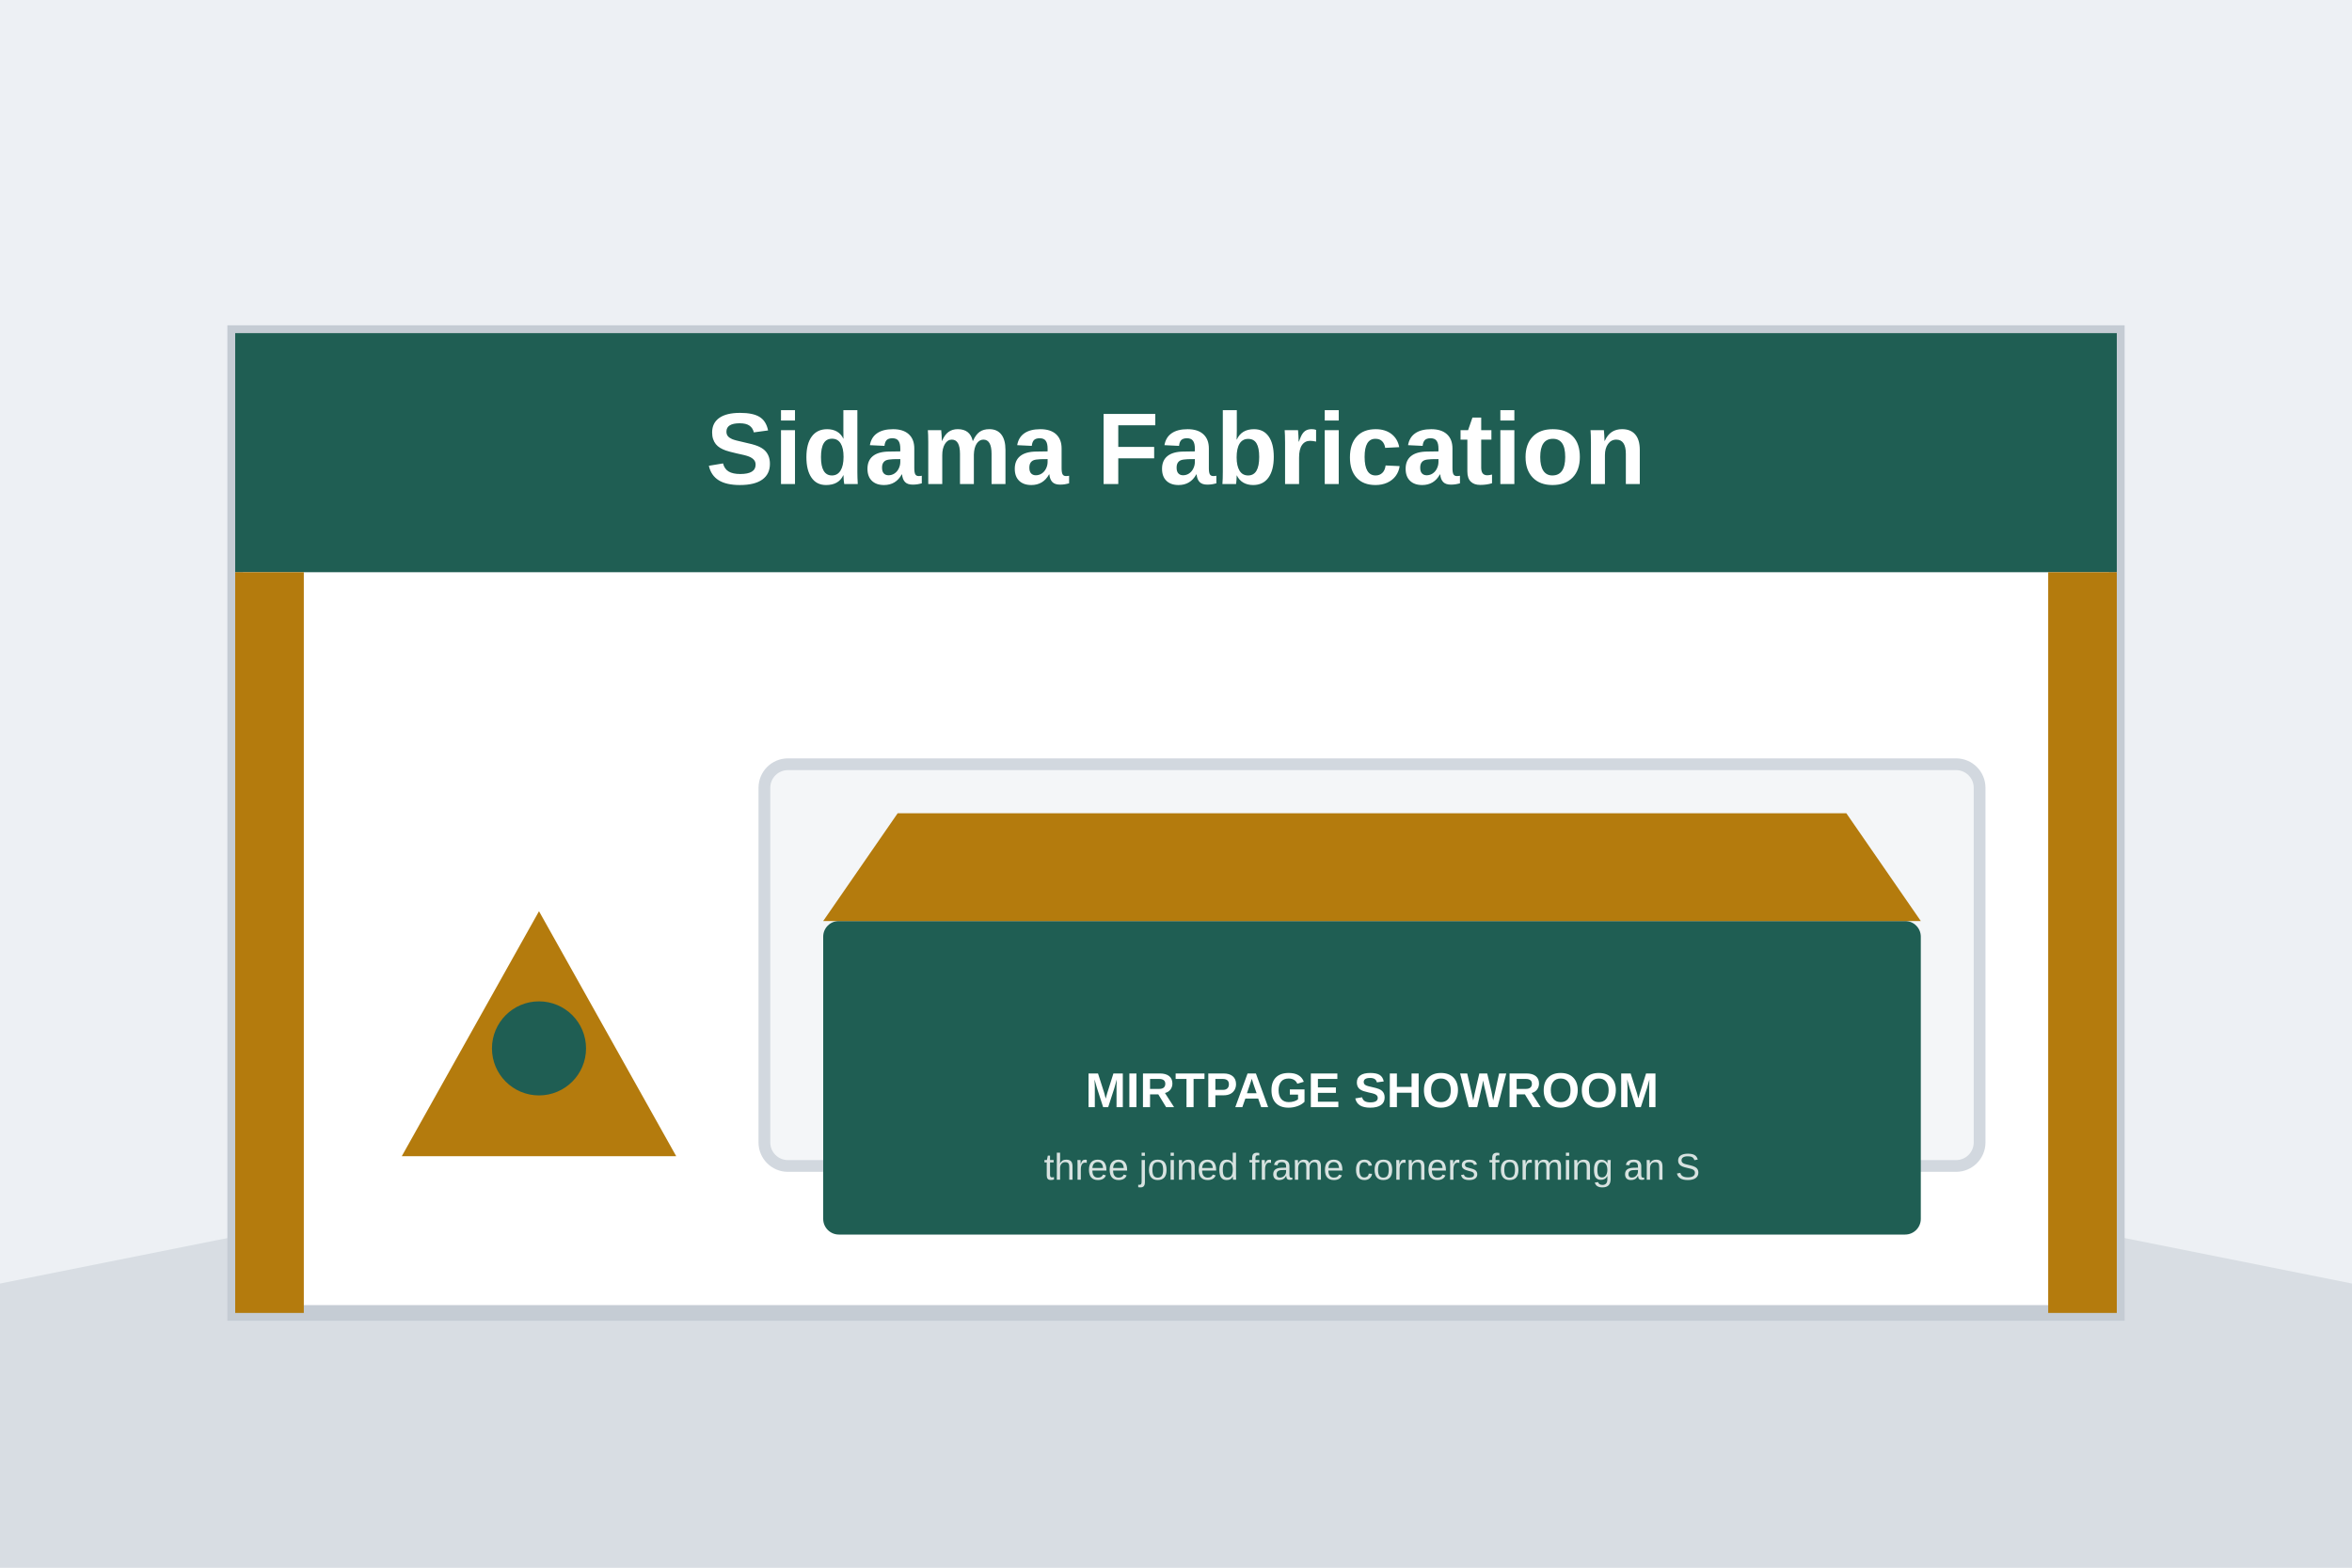
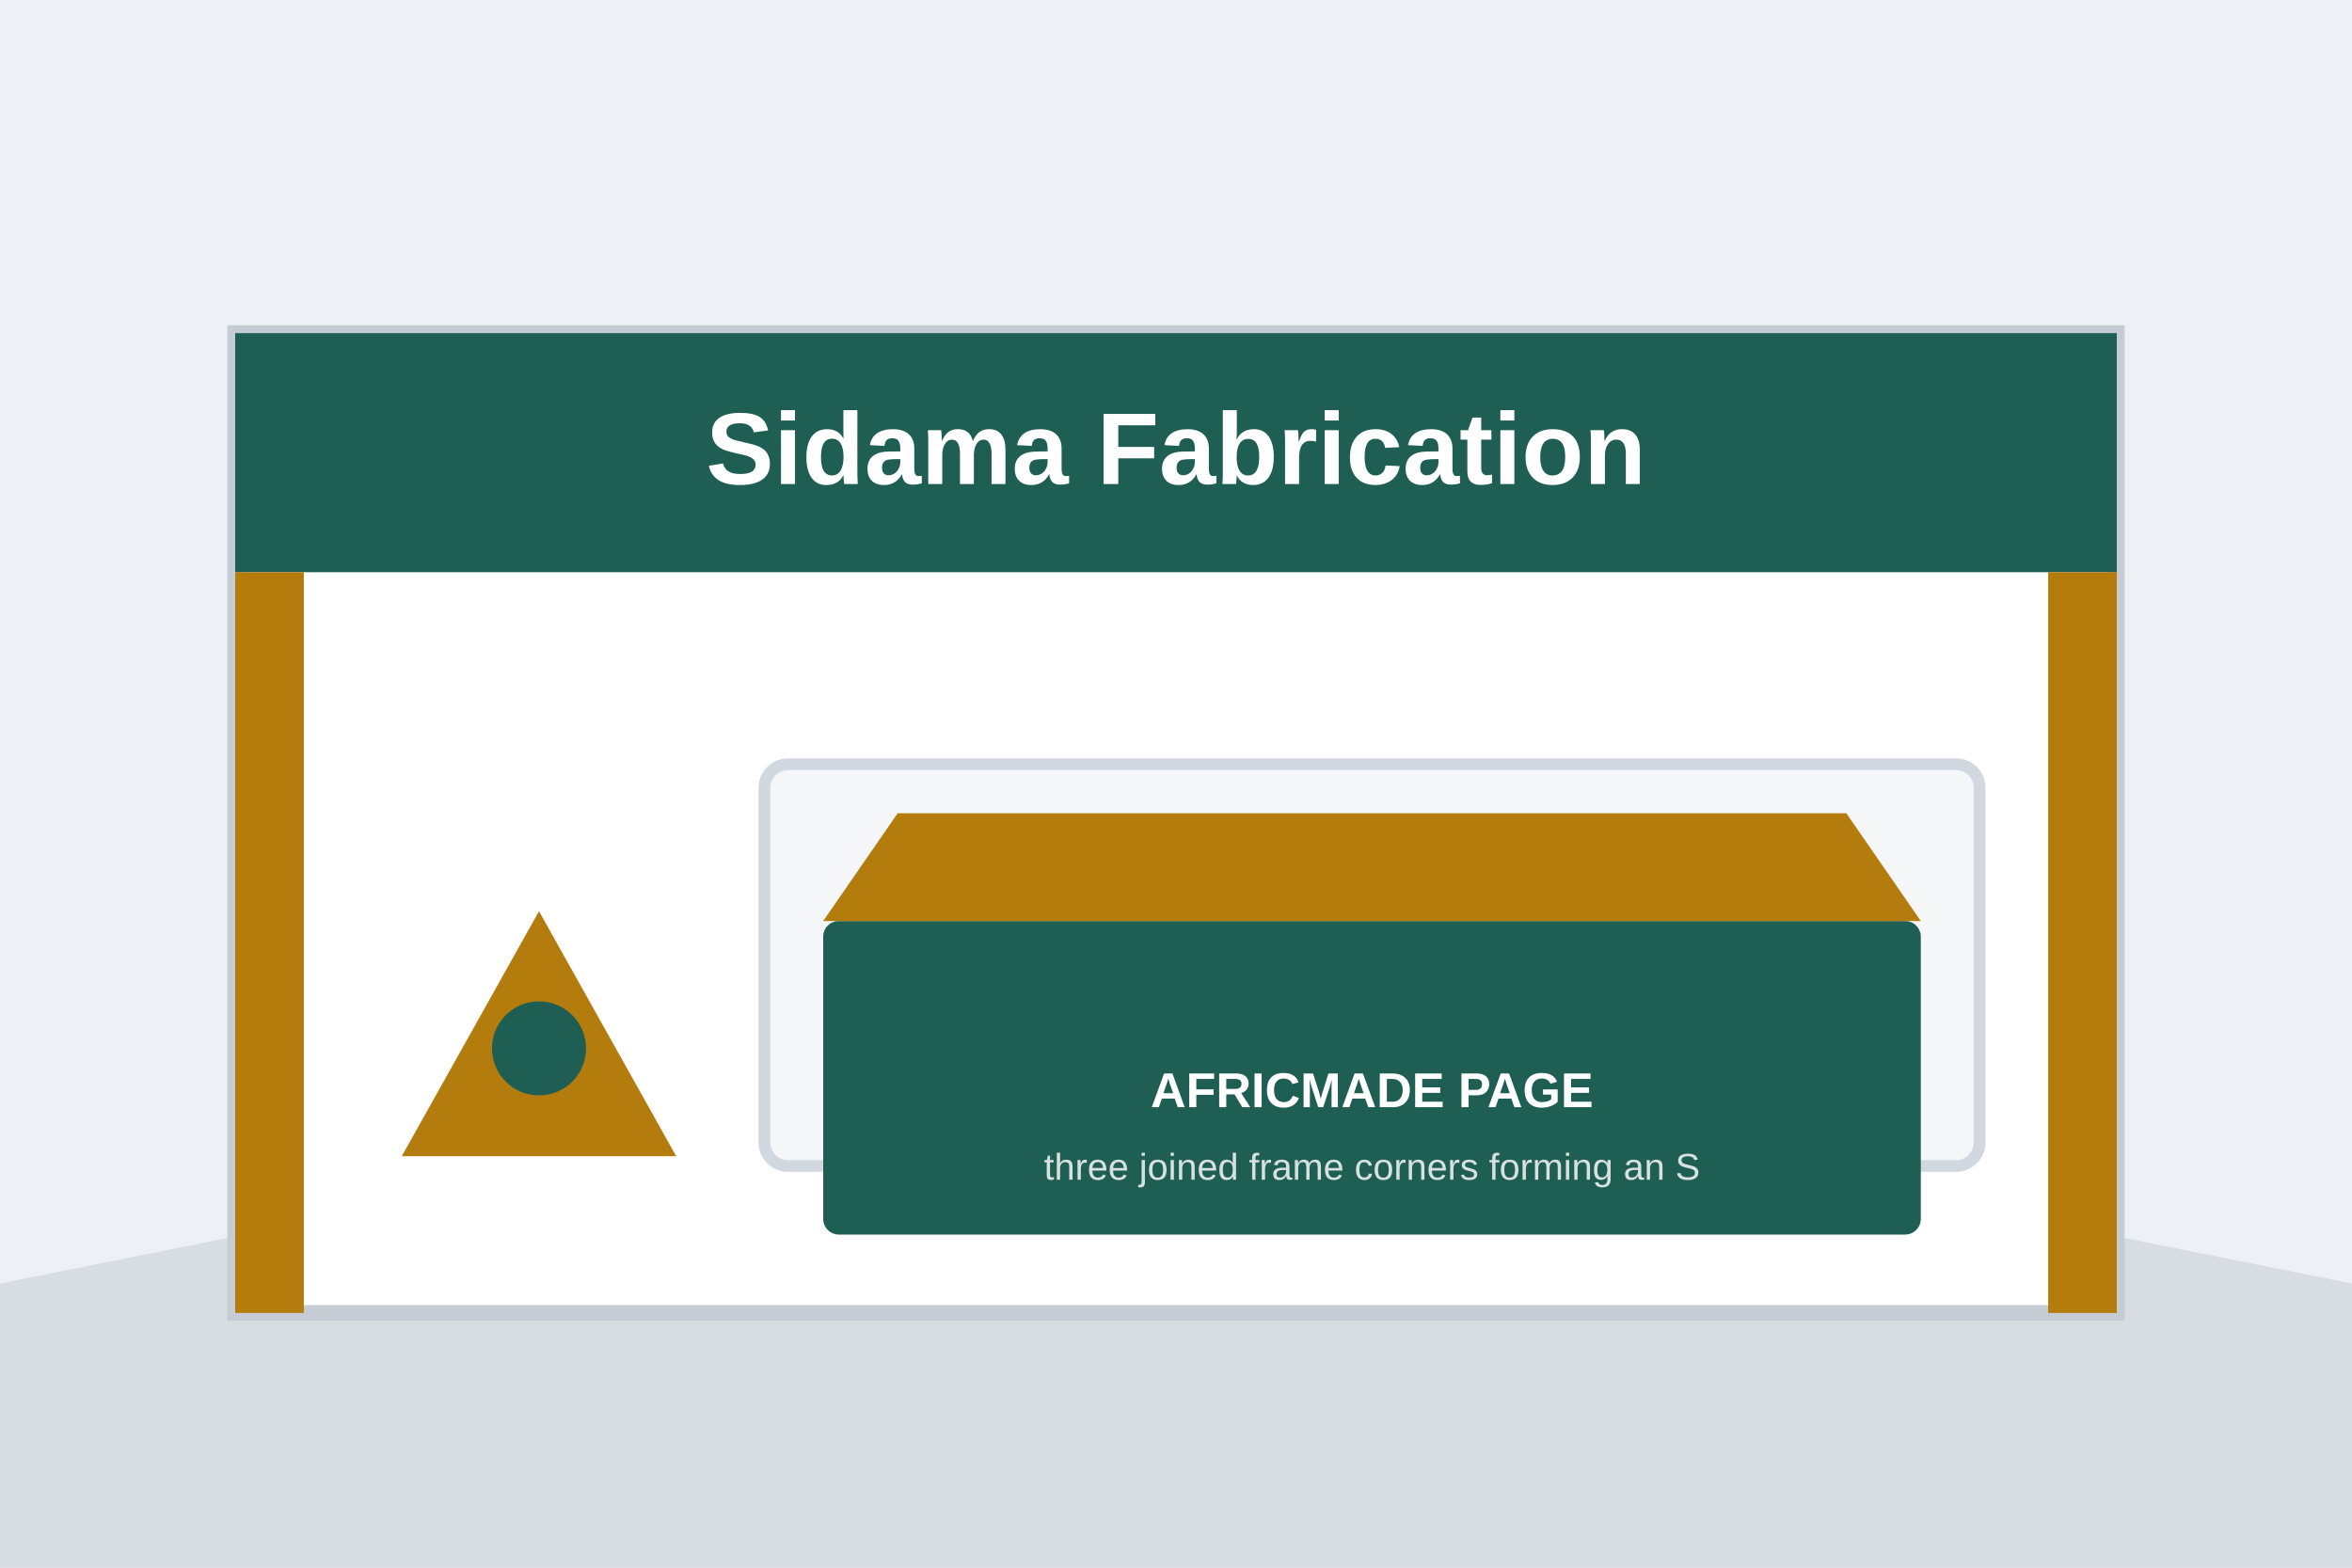
<svg xmlns="http://www.w3.org/2000/svg" viewBox="0 0 1200 800" role="img" aria-label="Illustrative booth for Sidama Fabrication">
  <rect width="1200" height="800" fill="#edf0f4" />
  <path d="M0 655L600 535l600 120v145H0z" fill="#d8dde3" />
  <path d="M120 170h960v500H120z" fill="#ffffff" stroke="#c5ccd4" stroke-width="8" />
  <path d="M120 170h960v122H120z" fill="#1f5e53" />
  <path d="M120 292h35v378h-35zM1045 292h35v378h-35z" fill="#b47b0d" />
  <rect x="390" y="390" width="620" height="205" rx="12" fill="#f4f6f8" stroke="#d2d8df" stroke-width="6" />
  <rect x="420" y="470" width="560" height="160" rx="8" fill="#1f5e53" />
  <path d="M420 470h560l-38-55H458z" fill="#b47b0d" />
  <path d="M205 590l70-125 70 125z" fill="#b47b0d" />
  <circle cx="275" cy="535" r="24" fill="#1f5e53" />
  <text x="600" y="247" text-anchor="middle" font-family="Arial, Helvetica, sans-serif" font-size="52" font-weight="800" fill="#ffffff">Sidama Fabrication</text>
-   <text x="700" y="565" text-anchor="middle" font-family="Arial, Helvetica, sans-serif" font-size="25" font-weight="700" fill="#ffffff">MIRTPAGE SHOWROOM</text>
+   <text x="700" y="565" text-anchor="middle" font-family="Arial, Helvetica, sans-serif" font-size="25" font-weight="700" fill="#ffffff">AFRICMADE PAGE</text>
  <text x="700" y="602" text-anchor="middle" font-family="Arial, Helvetica, sans-serif" font-size="19" fill="#ffffff" opacity=".82">three joined frame corners forming an S</text>
</svg>
